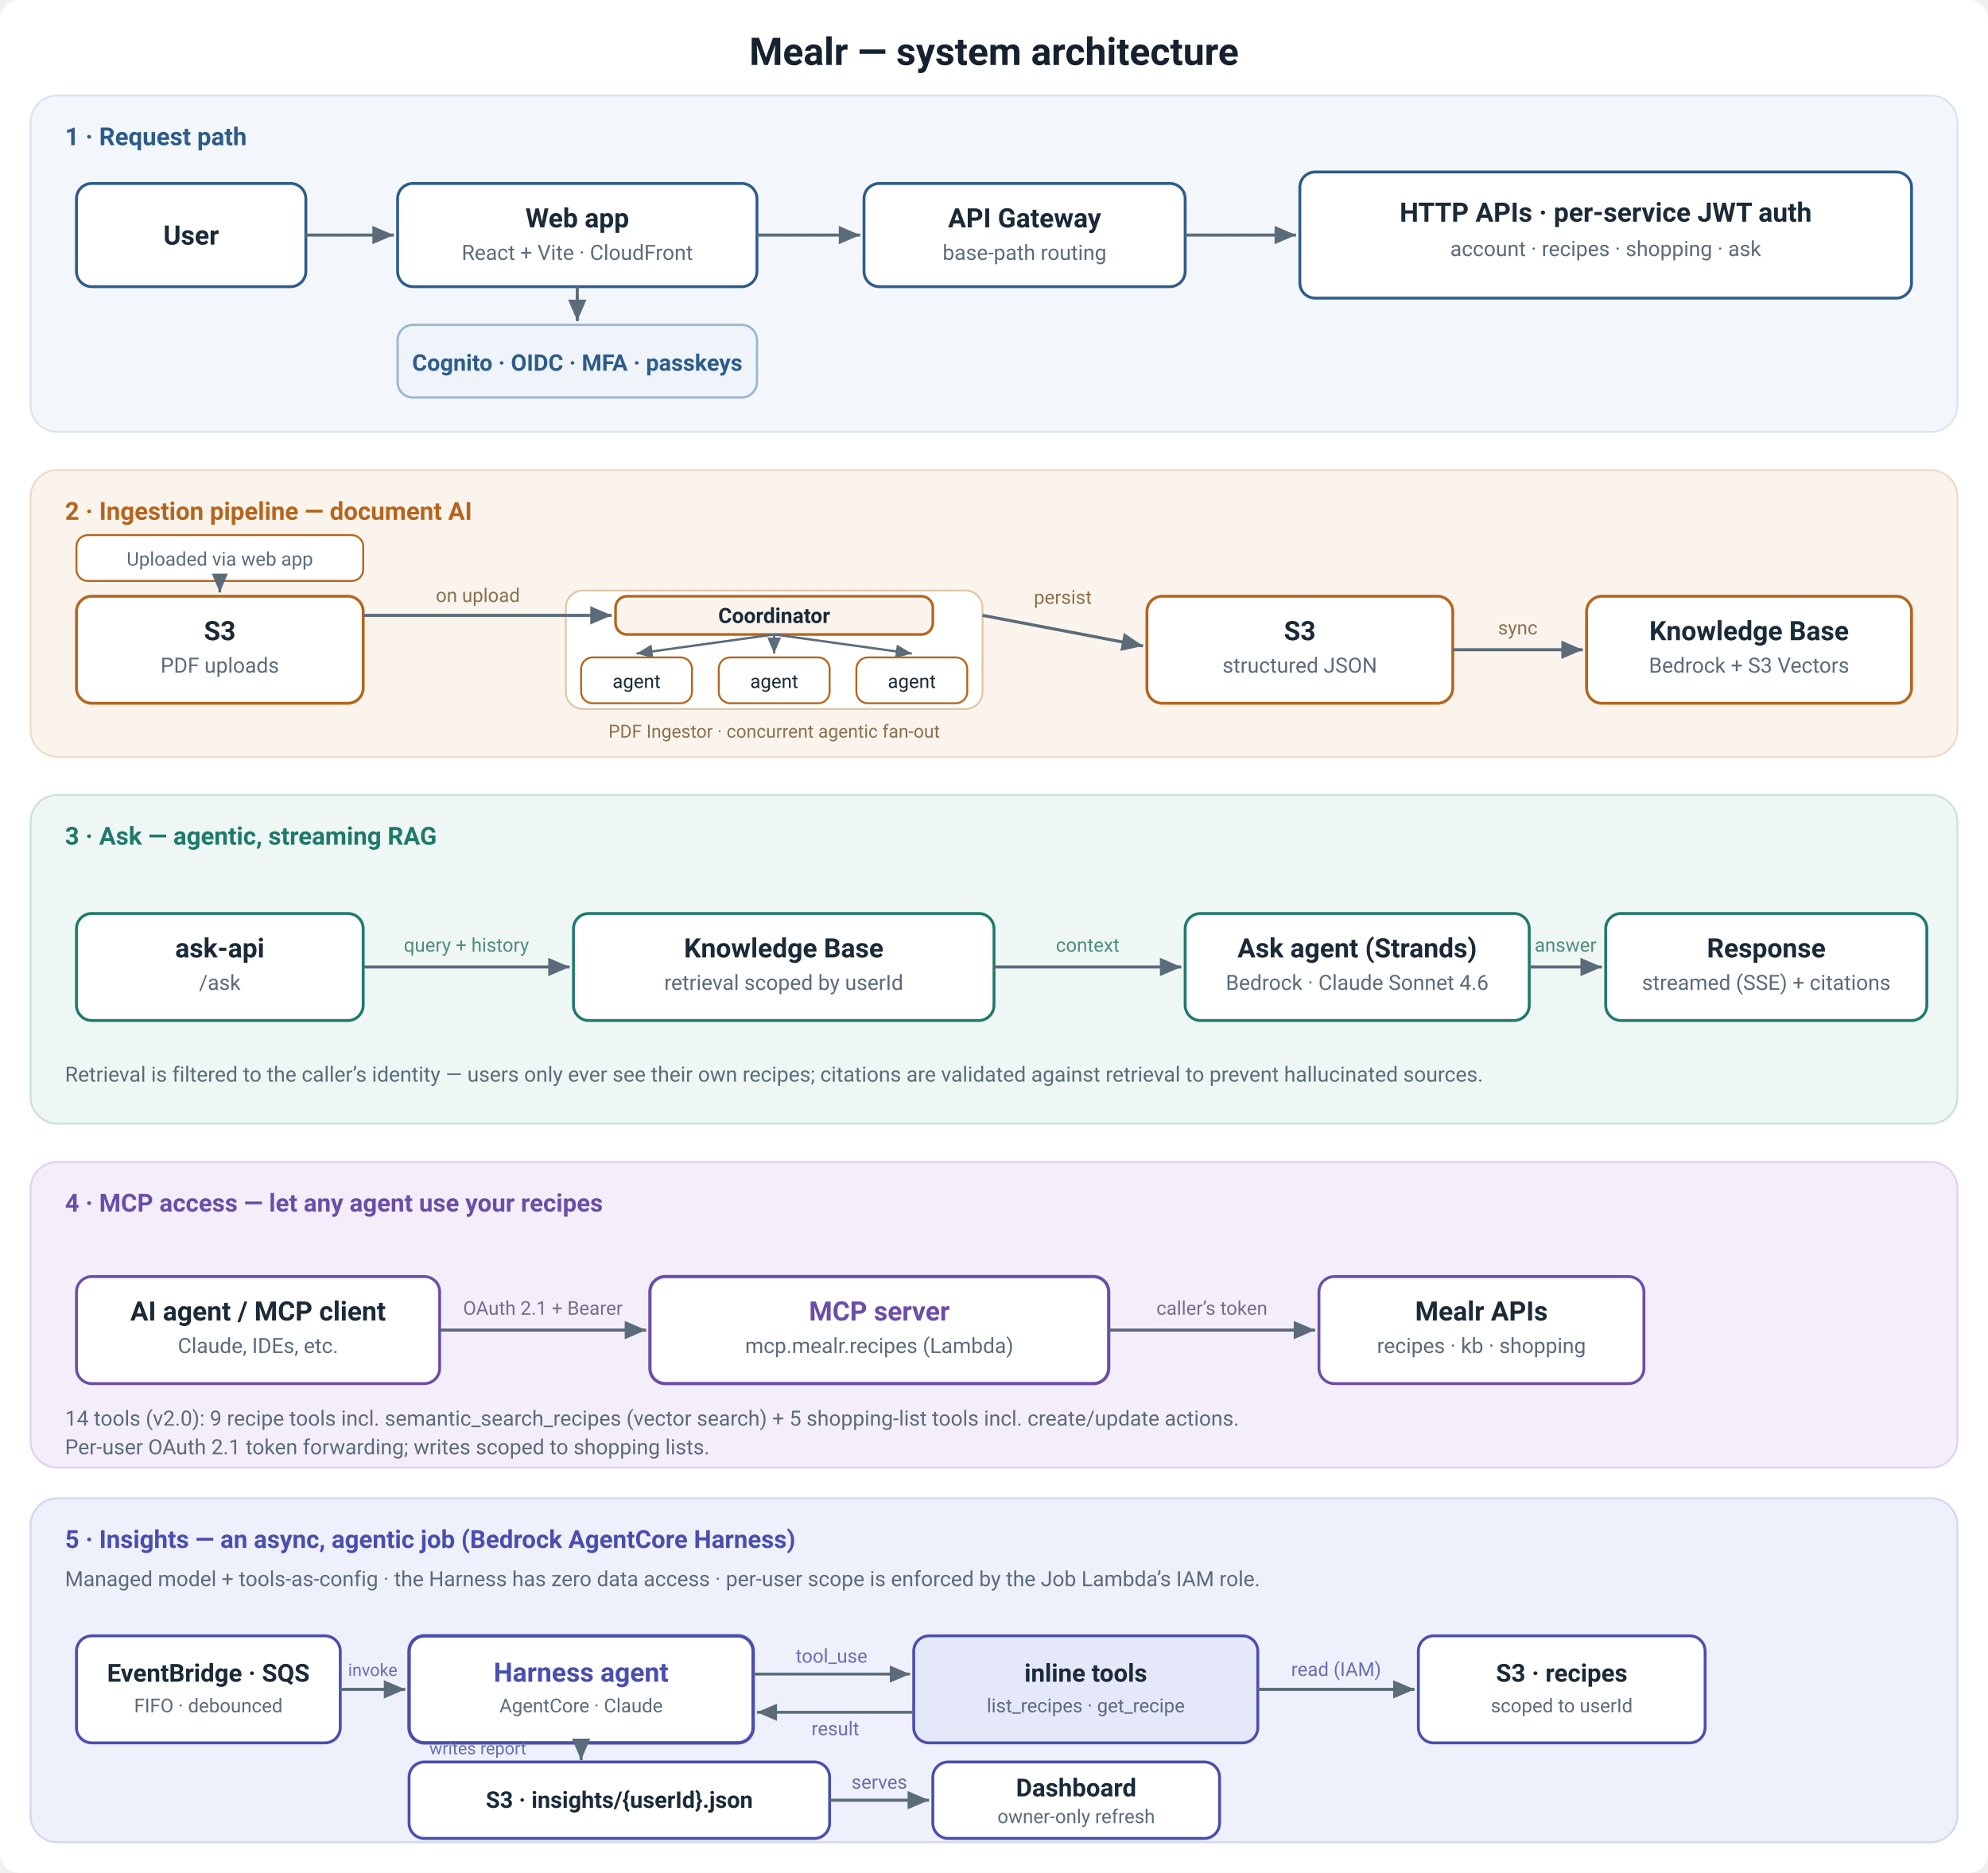
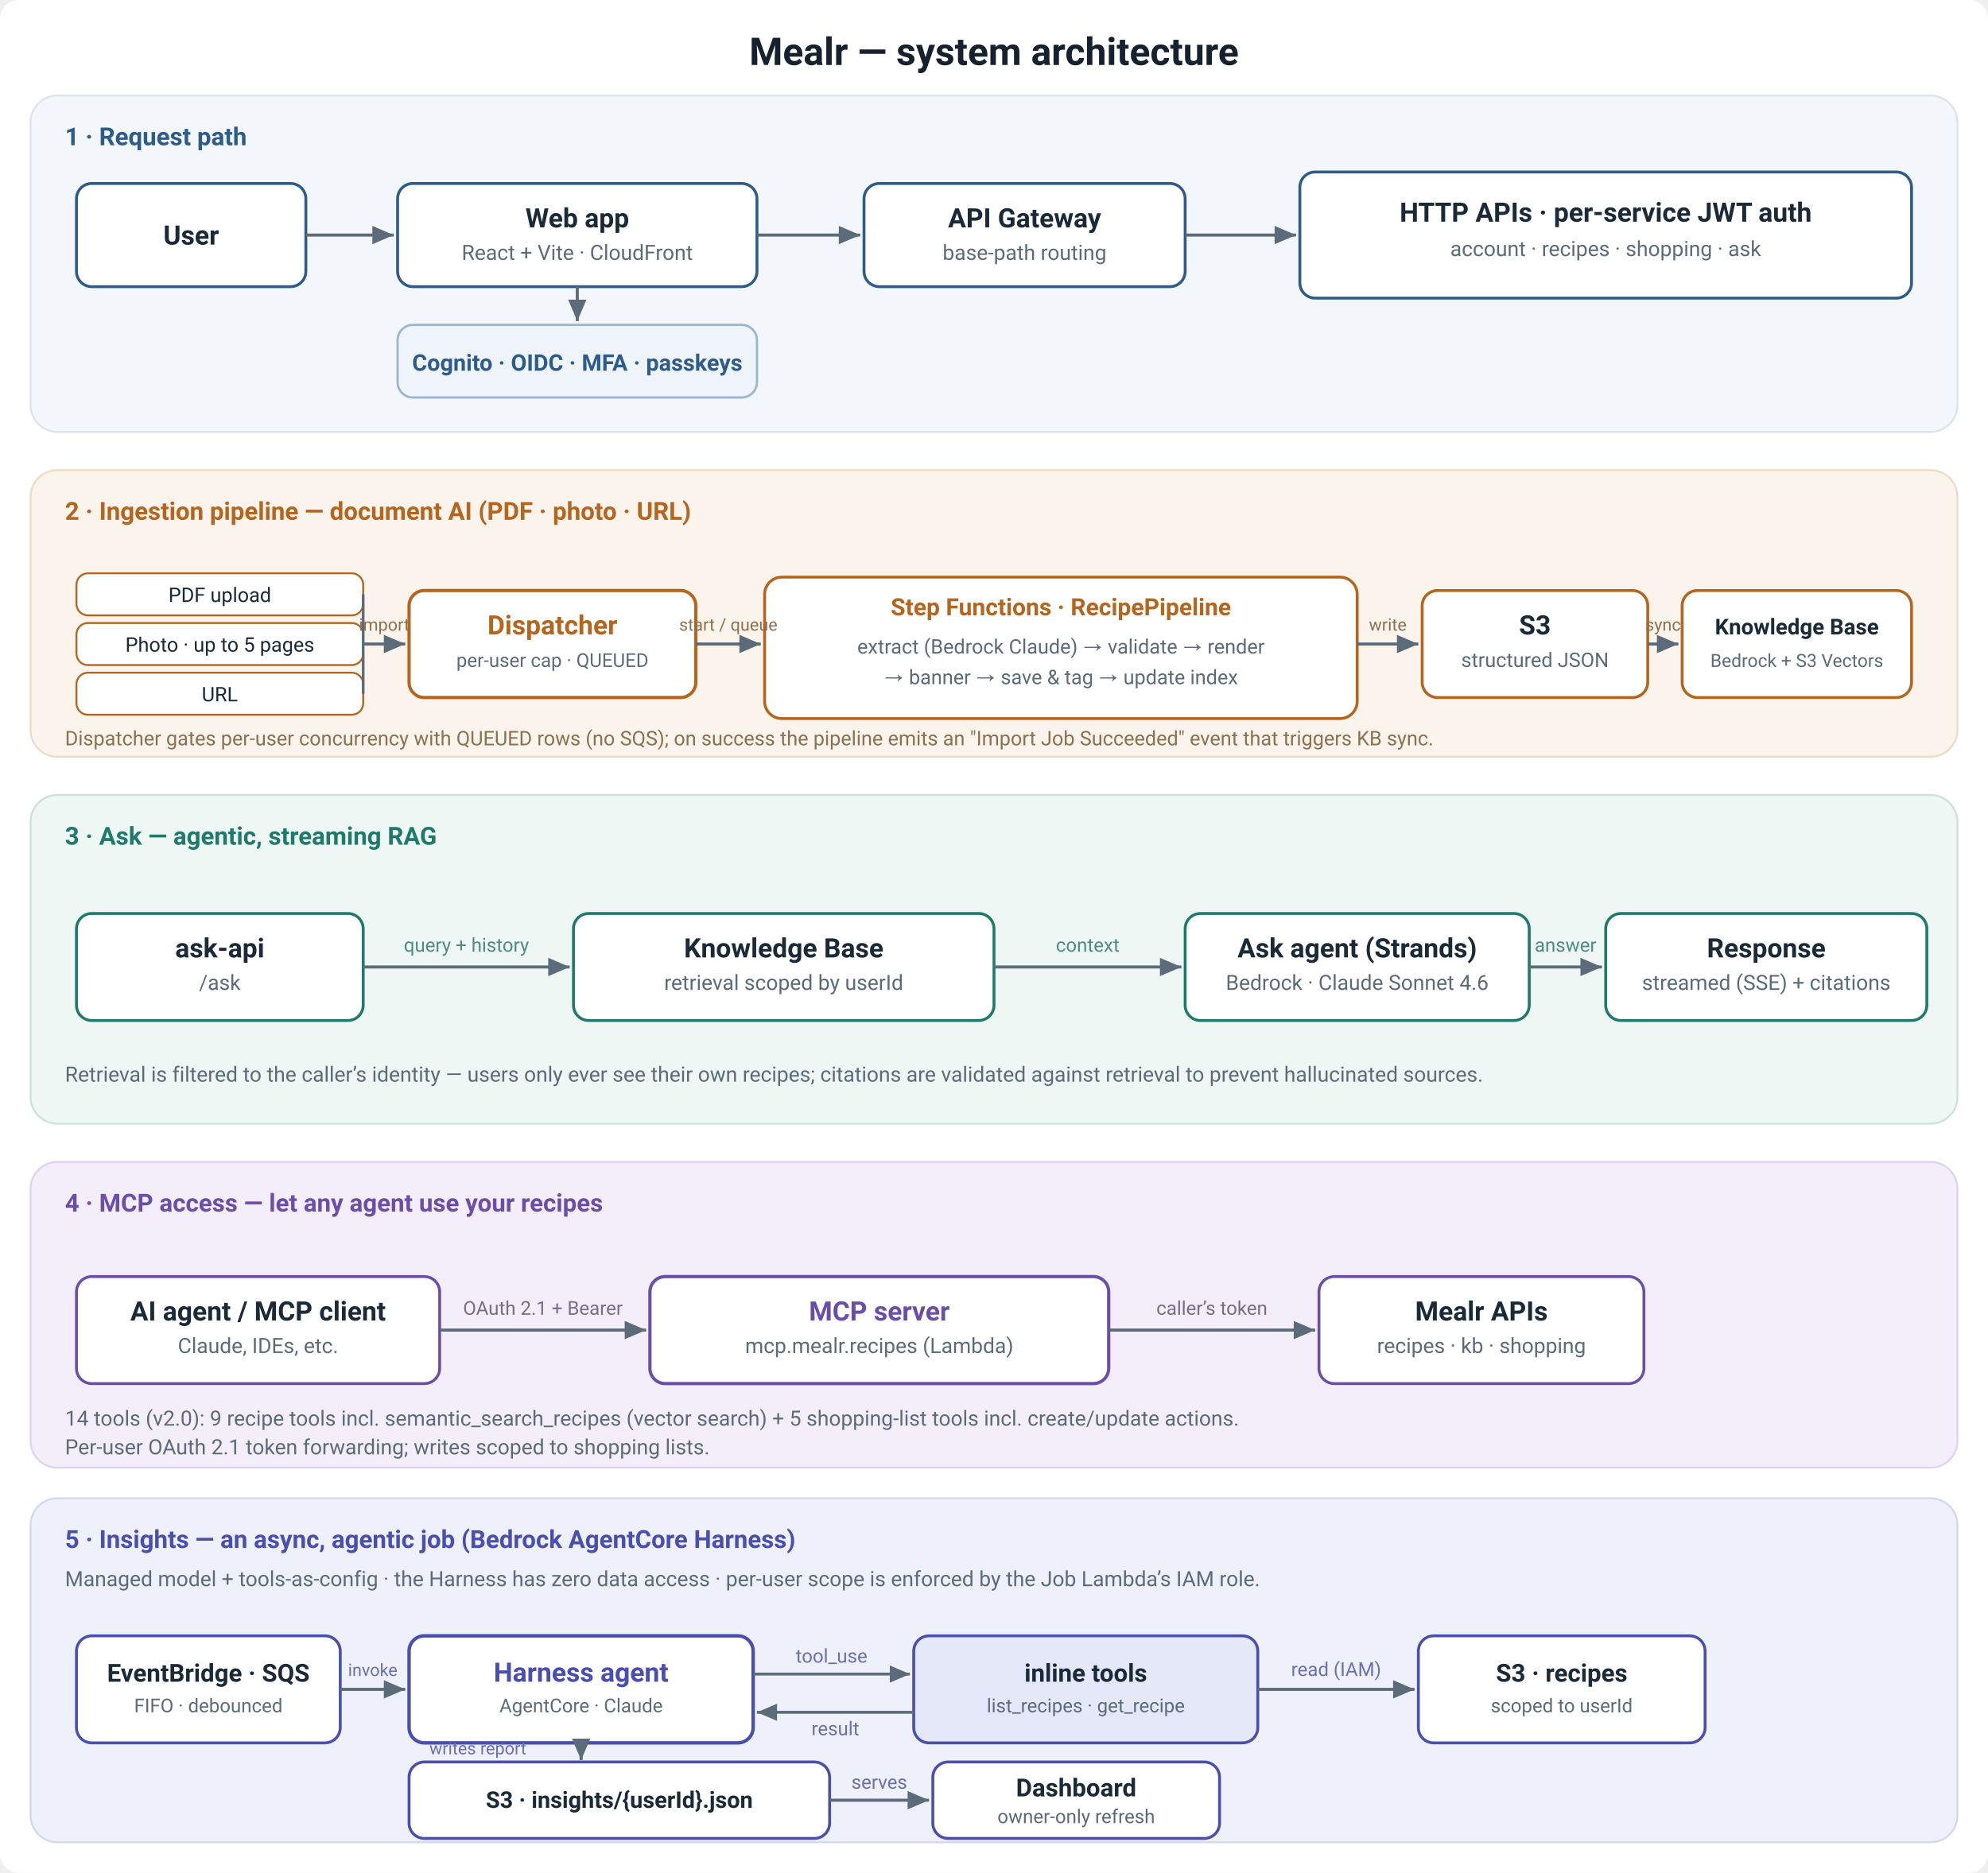
<svg xmlns="http://www.w3.org/2000/svg" viewBox="0 0 1040 980" font-family="-apple-system, BlinkMacSystemFont, 'Segoe UI', Roboto, Helvetica, Arial, sans-serif">
  <defs>
    <marker id="arrow" markerWidth="9" markerHeight="9" refX="7" refY="3" orient="auto" markerUnits="strokeWidth">
      <path d="M0,0 L7,3 L0,6 Z" fill="#5b6b7a" />
    </marker>
    <marker id="ar" markerWidth="9" markerHeight="9" refX="7" refY="3" orient="auto" markerUnits="strokeWidth">
      <path d="M0,0 L7,3 L0,6 Z" fill="#5b6b7a" />
    </marker>
  </defs>
  <rect x="0" y="0" width="1040" height="980" rx="10" fill="#ffffff" />
  <text x="520" y="34" text-anchor="middle" font-size="20" font-weight="700" fill="#15212e">Mealr — system architecture</text>
  <rect x="16" y="50" width="1008" height="176" rx="14" fill="#f3f7fb" stroke="#dbe4ee" />
  <text x="34" y="76" font-size="13" font-weight="700" fill="#2E5C8A">1 · Request path</text>
  <rect x="40" y="96" width="120" height="54" rx="8" fill="#fff" stroke="#2E5C8A" stroke-width="1.5" />
  <text x="100" y="128" text-anchor="middle" font-size="14" font-weight="600" fill="#1a2a38">User</text>
  <rect x="208" y="96" width="188" height="54" rx="8" fill="#fff" stroke="#2E5C8A" stroke-width="1.5" />
  <text x="302" y="119" text-anchor="middle" font-size="14" font-weight="600" fill="#1a2a38">Web app</text>
  <text x="302" y="136" text-anchor="middle" font-size="11" fill="#5b6b7a">React + Vite · CloudFront</text>
  <rect x="452" y="96" width="168" height="54" rx="8" fill="#fff" stroke="#2E5C8A" stroke-width="1.5" />
  <text x="536" y="119" text-anchor="middle" font-size="14" font-weight="600" fill="#1a2a38">API Gateway</text>
  <text x="536" y="136" text-anchor="middle" font-size="11" fill="#5b6b7a">base-path routing</text>
  <rect x="680" y="90" width="320" height="66" rx="8" fill="#fff" stroke="#2E5C8A" stroke-width="1.5" />
  <text x="840" y="116" text-anchor="middle" font-size="14" font-weight="600" fill="#1a2a38">HTTP APIs · per-service JWT auth</text>
  <text x="840" y="134" text-anchor="middle" font-size="11" fill="#5b6b7a">account · recipes · shopping · ask</text>
  <rect x="208" y="170" width="188" height="38" rx="8" fill="#eef4fa" stroke="#9bb6d2" stroke-width="1.2" />
  <text x="302" y="194" text-anchor="middle" font-size="12" font-weight="600" fill="#2E5C8A">Cognito · OIDC · MFA · passkeys</text>
  <line x1="160" y1="123" x2="206" y2="123" stroke="#5b6b7a" stroke-width="1.6" marker-end="url(#arrow)" />
  <line x1="396" y1="123" x2="450" y2="123" stroke="#5b6b7a" stroke-width="1.6" marker-end="url(#arrow)" />
  <line x1="620" y1="123" x2="678" y2="123" stroke="#5b6b7a" stroke-width="1.6" marker-end="url(#arrow)" />
  <line x1="302" y1="150" x2="302" y2="168" stroke="#5b6b7a" stroke-width="1.6" marker-end="url(#arrow)" />
  <rect x="16" y="246" width="1008" height="150" rx="14" fill="#fbf4ec" stroke="#ecdcc7" />
-   <text x="34" y="272" font-size="13" font-weight="700" fill="#B5651D">2 · Ingestion pipeline — document AI</text>
-   <rect x="40" y="280" width="150" height="24" rx="6" fill="#fff" stroke="#B5651D" />
-   <text x="115" y="296" text-anchor="middle" font-size="10" fill="#5b6b7a">Uploaded via web app</text>
-   <line x1="115" y1="304" x2="115" y2="310" stroke="#5b6b7a" stroke-width="1.4" marker-end="url(#ar)" />
-   <rect x="40" y="312" width="150" height="56" rx="8" fill="#fff" stroke="#B5651D" stroke-width="1.5" />
-   <text x="115" y="335" text-anchor="middle" font-size="14" font-weight="600" fill="#1a2a38">S3</text>
-   <text x="115" y="352" text-anchor="middle" font-size="11" fill="#5b6b7a">PDF uploads</text>
-   <rect x="296" y="309" width="218" height="62" rx="9" fill="#ffffff" stroke="#e0c8a8" />
-   <rect x="322" y="312" width="166" height="20" rx="6" fill="#fbf4ec" stroke="#B5651D" stroke-width="1.4" />
-   <text x="405" y="326" text-anchor="middle" font-size="11" font-weight="600" fill="#1a2a38">Coordinator</text>
-   <line x1="405" y1="332" x2="333" y2="342" stroke="#5b6b7a" stroke-width="1.2" marker-end="url(#ar)" />
-   <line x1="405" y1="332" x2="405" y2="342" stroke="#5b6b7a" stroke-width="1.2" marker-end="url(#ar)" />
-   <line x1="405" y1="332" x2="477" y2="342" stroke="#5b6b7a" stroke-width="1.2" marker-end="url(#ar)" />
-   <rect x="304" y="344" width="58" height="24" rx="6" fill="#fff" stroke="#B5651D" />
-   <text x="333" y="360" text-anchor="middle" font-size="10" fill="#1a2a38">agent</text>
-   <rect x="376" y="344" width="58" height="24" rx="6" fill="#fff" stroke="#B5651D" />
-   <text x="405" y="360" text-anchor="middle" font-size="10" fill="#1a2a38">agent</text>
-   <rect x="448" y="344" width="58" height="24" rx="6" fill="#fff" stroke="#B5651D" />
-   <text x="477" y="360" text-anchor="middle" font-size="10" fill="#1a2a38">agent</text>
-   <text x="405" y="386" text-anchor="middle" font-size="9.5" fill="#8a7150">PDF Ingestor · concurrent agentic fan-out</text>
-   <rect x="600" y="312" width="160" height="56" rx="8" fill="#fff" stroke="#B5651D" stroke-width="1.5" />
-   <text x="680" y="335" text-anchor="middle" font-size="14" font-weight="600" fill="#1a2a38">S3</text>
-   <text x="680" y="352" text-anchor="middle" font-size="11" fill="#5b6b7a">structured JSON</text>
-   <rect x="830" y="312" width="170" height="56" rx="8" fill="#fff" stroke="#B5651D" stroke-width="1.5" />
-   <text x="915" y="335" text-anchor="middle" font-size="14" font-weight="600" fill="#1a2a38">Knowledge Base</text>
-   <text x="915" y="352" text-anchor="middle" font-size="11" fill="#5b6b7a">Bedrock + S3 Vectors</text>
-   <line x1="190" y1="322" x2="320" y2="322" stroke="#5b6b7a" stroke-width="1.6" marker-end="url(#arrow)" />
-   <text x="250" y="315" text-anchor="middle" font-size="10" fill="#8a7150">on upload</text>
-   <line x1="514" y1="322" x2="598" y2="338" stroke="#5b6b7a" stroke-width="1.6" marker-end="url(#arrow)" />
-   <text x="556" y="316" text-anchor="middle" font-size="10" fill="#8a7150">persist</text>
-   <line x1="760" y1="340" x2="828" y2="340" stroke="#5b6b7a" stroke-width="1.6" marker-end="url(#arrow)" />
-   <text x="794" y="332" text-anchor="middle" font-size="10" fill="#8a7150">sync</text>
+   <text x="34" y="272" font-size="13" font-weight="700" fill="#B5651D">2 · Ingestion pipeline — document AI (PDF · photo · URL)</text>
+   <rect x="40" y="300" width="150" height="22" rx="6" fill="#fff" stroke="#B5651D" />
+   <text x="115" y="315" text-anchor="middle" font-size="10.5" fill="#1a2a38">PDF upload</text>
+   <rect x="40" y="326" width="150" height="22" rx="6" fill="#fff" stroke="#B5651D" />
+   <text x="115" y="341" text-anchor="middle" font-size="10.5" fill="#1a2a38">Photo · up to 5 pages</text>
+   <rect x="40" y="352" width="150" height="22" rx="6" fill="#fff" stroke="#B5651D" />
+   <text x="115" y="367" text-anchor="middle" font-size="10.5" fill="#1a2a38">URL</text>
+   <line x1="190" y1="311" x2="190" y2="363" stroke="#5b6b7a" stroke-width="1.4" />
+   <line x1="190" y1="337" x2="212" y2="337" stroke="#5b6b7a" stroke-width="1.6" marker-end="url(#arrow)" />
+   <text x="201" y="330" text-anchor="middle" font-size="9" fill="#8a7150">import</text>
+   <rect x="214" y="309" width="150" height="56" rx="8" fill="#fff" stroke="#B5651D" stroke-width="1.7" />
+   <text x="289" y="332" text-anchor="middle" font-size="14" font-weight="600" fill="#B5651D">Dispatcher</text>
+   <text x="289" y="349" text-anchor="middle" font-size="10" fill="#5b6b7a">per-user cap · QUEUED</text>
+   <rect x="400" y="302" width="310" height="74" rx="9" fill="#fff" stroke="#B5651D" stroke-width="1.5" />
+   <text x="555" y="322" text-anchor="middle" font-size="12.5" font-weight="600" fill="#B5651D">Step Functions · RecipePipeline</text>
+   <text x="555" y="342" text-anchor="middle" font-size="10.5" fill="#5b6b7a">extract (Bedrock Claude) → validate → render</text>
+   <text x="555" y="358" text-anchor="middle" font-size="10.5" fill="#5b6b7a">→ banner → save &amp; tag → update index</text>
+   <rect x="744" y="309" width="118" height="56" rx="8" fill="#fff" stroke="#B5651D" stroke-width="1.5" />
+   <text x="803" y="332" text-anchor="middle" font-size="14" font-weight="600" fill="#1a2a38">S3</text>
+   <text x="803" y="349" text-anchor="middle" font-size="10.5" fill="#5b6b7a">structured JSON</text>
+   <rect x="880" y="309" width="120" height="56" rx="8" fill="#fff" stroke="#B5651D" stroke-width="1.5" />
+   <text x="940" y="332" text-anchor="middle" font-size="11.5" font-weight="600" fill="#1a2a38">Knowledge Base</text>
+   <text x="940" y="349" text-anchor="middle" font-size="9.5" fill="#5b6b7a">Bedrock + S3 Vectors</text>
+   <line x1="364" y1="337" x2="398" y2="337" stroke="#5b6b7a" stroke-width="1.6" marker-end="url(#arrow)" />
+   <text x="381" y="330" text-anchor="middle" font-size="9" fill="#8a7150">start / queue</text>
+   <line x1="710" y1="337" x2="742" y2="337" stroke="#5b6b7a" stroke-width="1.6" marker-end="url(#arrow)" />
+   <text x="726" y="330" text-anchor="middle" font-size="9" fill="#8a7150">write</text>
+   <line x1="862" y1="337" x2="878" y2="337" stroke="#5b6b7a" stroke-width="1.6" marker-end="url(#arrow)" />
+   <text x="870" y="330" text-anchor="middle" font-size="9" fill="#8a7150">sync</text>
+   <text x="34" y="390" font-size="10.5" fill="#8a7150">Dispatcher gates per-user concurrency with QUEUED rows (no SQS); on success the pipeline emits an "Import Job Succeeded" event that triggers KB sync.</text>
  <rect x="16" y="416" width="1008" height="172" rx="14" fill="#eef7f3" stroke="#cae3da" />
  <text x="34" y="442" font-size="13" font-weight="700" fill="#1F7A6B">3 · Ask — agentic, streaming RAG</text>
  <rect x="40" y="478" width="150" height="56" rx="8" fill="#fff" stroke="#1F7A6B" stroke-width="1.5" />
  <text x="115" y="501" text-anchor="middle" font-size="14" font-weight="600" fill="#1a2a38">ask-api</text>
  <text x="115" y="518" text-anchor="middle" font-size="11" fill="#5b6b7a">/ask</text>
  <rect x="300" y="478" width="220" height="56" rx="8" fill="#fff" stroke="#1F7A6B" stroke-width="1.5" />
  <text x="410" y="501" text-anchor="middle" font-size="14" font-weight="600" fill="#1a2a38">Knowledge Base</text>
  <text x="410" y="518" text-anchor="middle" font-size="11" fill="#5b6b7a">retrieval scoped by userId</text>
  <rect x="620" y="478" width="180" height="56" rx="8" fill="#fff" stroke="#1F7A6B" stroke-width="1.5" />
  <text x="710" y="501" text-anchor="middle" font-size="14" font-weight="600" fill="#1a2a38">Ask agent (Strands)</text>
  <text x="710" y="518" text-anchor="middle" font-size="11" fill="#5b6b7a">Bedrock · Claude Sonnet 4.6</text>
  <rect x="840" y="478" width="168" height="56" rx="8" fill="#fff" stroke="#1F7A6B" stroke-width="1.5" />
  <text x="924" y="501" text-anchor="middle" font-size="14" font-weight="600" fill="#1a2a38">Response</text>
  <text x="924" y="518" text-anchor="middle" font-size="11" fill="#5b6b7a">streamed (SSE) + citations</text>
  <line x1="190" y1="506" x2="298" y2="506" stroke="#5b6b7a" stroke-width="1.6" marker-end="url(#arrow)" />
  <text x="244" y="498" text-anchor="middle" font-size="10" fill="#4f8c7e">query + history</text>
  <line x1="520" y1="506" x2="618" y2="506" stroke="#5b6b7a" stroke-width="1.6" marker-end="url(#arrow)" />
  <text x="569" y="498" text-anchor="middle" font-size="10" fill="#4f8c7e">context</text>
  <line x1="800" y1="506" x2="838" y2="506" stroke="#5b6b7a" stroke-width="1.6" marker-end="url(#arrow)" />
  <text x="819" y="498" text-anchor="middle" font-size="10" fill="#4f8c7e">answer</text>
  <text x="34" y="566" font-size="11" fill="#5b6b7a">Retrieval is filtered to the caller’s identity — users only ever see their own recipes; citations are validated against retrieval to prevent hallucinated sources.</text>
  <rect x="16" y="608" width="1008" height="160" rx="14" fill="#f4eefb" stroke="#e0d3f0" />
  <text x="34" y="634" font-size="13" font-weight="700" fill="#6b4ea8">4 · MCP access — let any agent use your recipes</text>
  <rect x="40" y="668" width="190" height="56" rx="8" fill="#fff" stroke="#6b4ea8" stroke-width="1.5" />
  <text x="135" y="691" text-anchor="middle" font-size="14" font-weight="600" fill="#1a2a38">AI agent / MCP client</text>
  <text x="135" y="708" text-anchor="middle" font-size="11" fill="#5b6b7a">Claude, IDEs, etc.</text>
  <rect x="340" y="668" width="240" height="56" rx="8" fill="#fff" stroke="#6b4ea8" stroke-width="1.7" />
  <text x="460" y="691" text-anchor="middle" font-size="14" font-weight="600" fill="#6b4ea8">MCP server</text>
  <text x="460" y="708" text-anchor="middle" font-size="11" fill="#5b6b7a">mcp.mealr.recipes (Lambda)</text>
  <rect x="690" y="668" width="170" height="56" rx="8" fill="#fff" stroke="#6b4ea8" stroke-width="1.5" />
  <text x="775" y="691" text-anchor="middle" font-size="14" font-weight="600" fill="#1a2a38">Mealr APIs</text>
  <text x="775" y="708" text-anchor="middle" font-size="11" fill="#5b6b7a">recipes · kb · shopping</text>
  <line x1="230" y1="696" x2="338" y2="696" stroke="#5b6b7a" stroke-width="1.6" marker-end="url(#ar)" />
  <text x="284" y="688" text-anchor="middle" font-size="10" fill="#7a6b8a">OAuth 2.1 + Bearer</text>
  <line x1="580" y1="696" x2="688" y2="696" stroke="#5b6b7a" stroke-width="1.6" marker-end="url(#ar)" />
  <text x="634" y="688" text-anchor="middle" font-size="10" fill="#7a6b8a">caller’s token</text>
  <text x="34" y="746" font-size="11" fill="#5b6b7a">14 tools (v2.0): 9 recipe tools incl. semantic_search_recipes (vector search) + 5 shopping-list tools incl. create/update actions.</text>
  <text x="34" y="761" font-size="11" fill="#5b6b7a">Per-user OAuth 2.1 token forwarding; writes scoped to shopping lists.</text>
  <rect x="16" y="784" width="1008" height="180" rx="14" fill="#eef0fb" stroke="#d3d7f0" />
  <text x="34" y="810" font-size="13" font-weight="700" fill="#4a4eae">5 · Insights — an async, agentic job (Bedrock AgentCore Harness)</text>
  <text x="34" y="830" font-size="11" fill="#5b6b7a">Managed model + tools-as-config · the Harness has zero data access · per-user scope is enforced by the Job Lambda’s IAM role.</text>
  <rect x="40" y="856" width="138" height="56" rx="8" fill="#fff" stroke="#4a4eae" stroke-width="1.5" />
  <text x="109" y="880" text-anchor="middle" font-size="13" font-weight="600" fill="#1a2a38">EventBridge · SQS</text>
  <text x="109" y="896" text-anchor="middle" font-size="10" fill="#5b6b7a">FIFO · debounced</text>
  <rect x="214" y="856" width="180" height="56" rx="8" fill="#fff" stroke="#4a4eae" stroke-width="1.8" />
  <text x="304" y="880" text-anchor="middle" font-size="14" font-weight="600" fill="#4a4eae">Harness agent</text>
  <text x="304" y="896" text-anchor="middle" font-size="10" fill="#5b6b7a">AgentCore · Claude</text>
  <rect x="478" y="856" width="180" height="56" rx="8" fill="#e5e8f8" stroke="#4a4eae" stroke-width="1.5" />
  <text x="568" y="880" text-anchor="middle" font-size="13" font-weight="600" fill="#1a2a38">inline tools</text>
  <text x="568" y="896" text-anchor="middle" font-size="10" fill="#5b6b7a">list_recipes · get_recipe</text>
  <rect x="742" y="856" width="150" height="56" rx="8" fill="#fff" stroke="#4a4eae" stroke-width="1.5" />
  <text x="817" y="880" text-anchor="middle" font-size="13" font-weight="600" fill="#1a2a38">S3 · recipes</text>
  <text x="817" y="896" text-anchor="middle" font-size="10" fill="#5b6b7a">scoped to userId</text>
  <line x1="178" y1="884" x2="212" y2="884" stroke="#5b6b7a" stroke-width="1.6" marker-end="url(#arrow)" />
  <text x="195" y="877" text-anchor="middle" font-size="9" fill="#6a6fae">invoke</text>
  <line x1="394" y1="876" x2="476" y2="876" stroke="#5b6b7a" stroke-width="1.5" marker-end="url(#arrow)" />
  <text x="435" y="870" text-anchor="middle" font-size="10" fill="#6a6fae">tool_use</text>
  <line x1="478" y1="896" x2="396" y2="896" stroke="#5b6b7a" stroke-width="1.5" marker-end="url(#arrow)" />
  <text x="437" y="908" text-anchor="middle" font-size="10" fill="#6a6fae">result</text>
  <line x1="658" y1="884" x2="740" y2="884" stroke="#5b6b7a" stroke-width="1.6" marker-end="url(#arrow)" />
  <text x="699" y="877" text-anchor="middle" font-size="10" fill="#6a6fae">read (IAM)</text>
  <line x1="304" y1="912" x2="304" y2="921" stroke="#5b6b7a" stroke-width="1.6" marker-end="url(#arrow)" />
  <text x="250" y="918" text-anchor="middle" font-size="9" fill="#6a6fae">writes report</text>
  <rect x="214" y="922" width="220" height="40" rx="8" fill="#fff" stroke="#4a4eae" stroke-width="1.5" />
  <text x="324" y="946" text-anchor="middle" font-size="12" font-weight="600" fill="#1a2a38">S3 · insights/{userId}.json</text>
  <rect x="488" y="922" width="150" height="40" rx="8" fill="#fff" stroke="#4a4eae" stroke-width="1.5" />
  <text x="563" y="940" text-anchor="middle" font-size="13" font-weight="600" fill="#1a2a38">Dashboard</text>
  <text x="563" y="954" text-anchor="middle" font-size="10" fill="#5b6b7a">owner-only refresh</text>
  <line x1="434" y1="942" x2="486" y2="942" stroke="#5b6b7a" stroke-width="1.6" marker-end="url(#arrow)" />
  <text x="460" y="936" text-anchor="middle" font-size="10" fill="#6a6fae">serves</text>
</svg>
